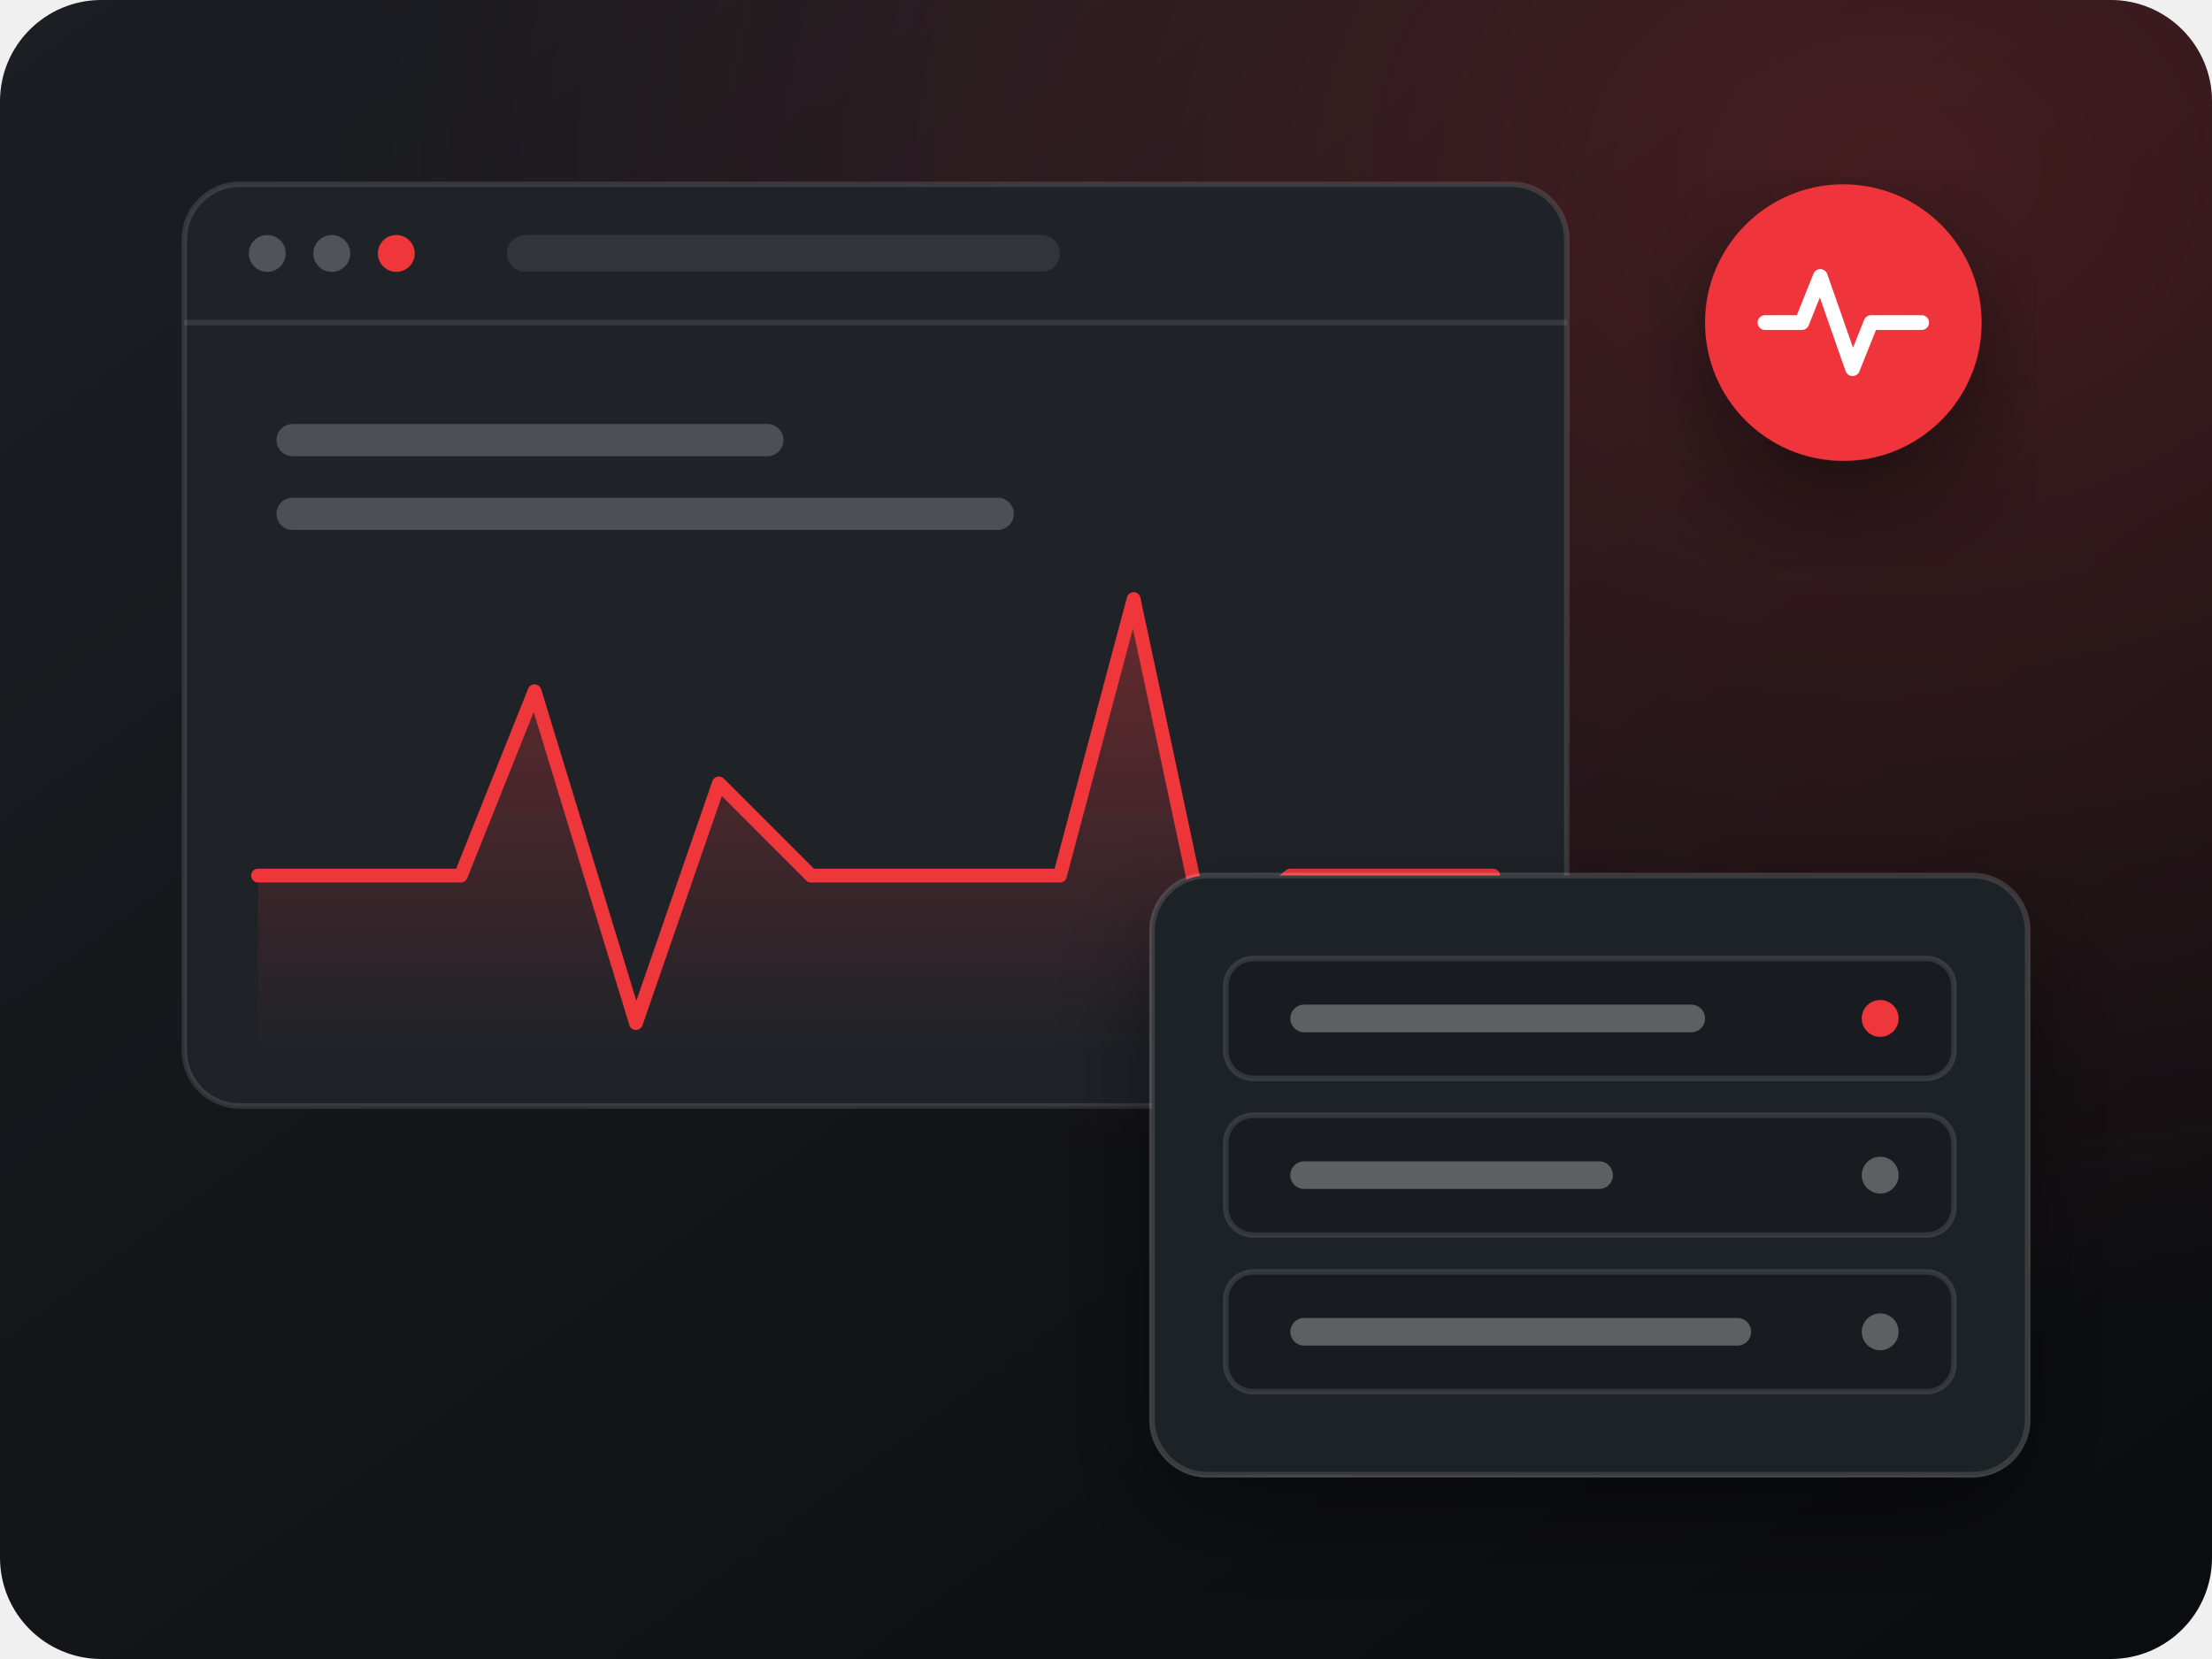
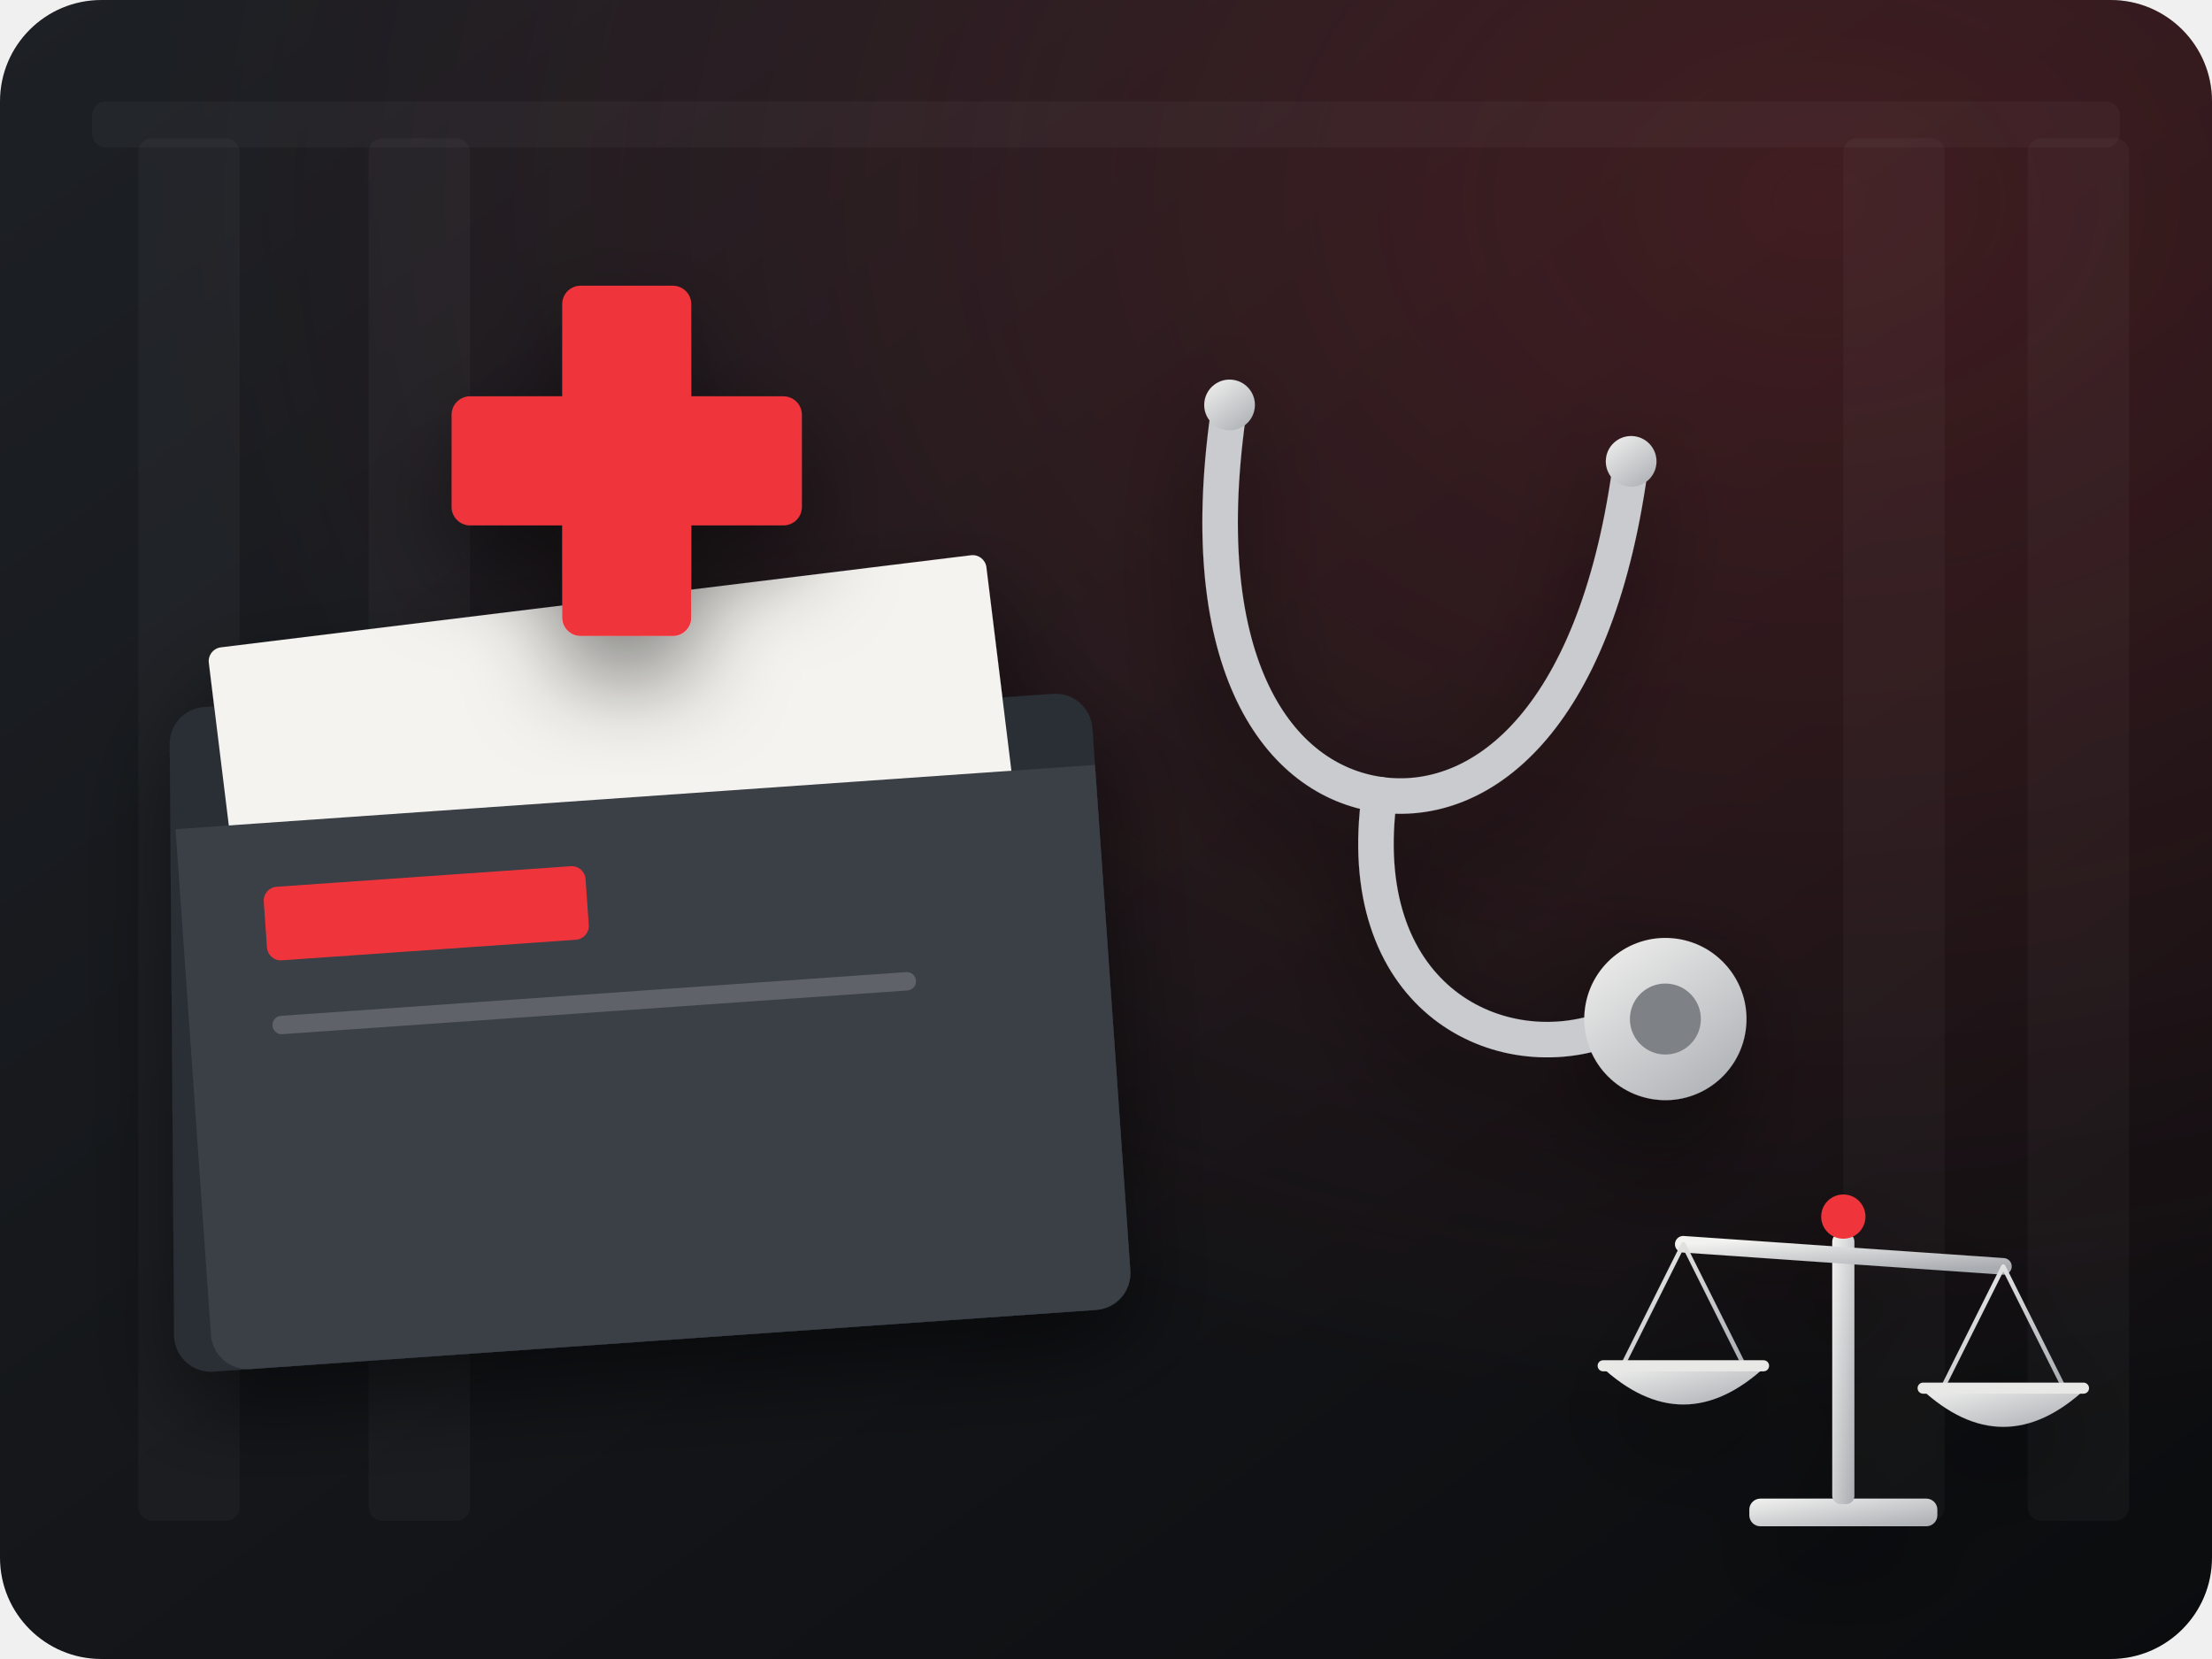
<svg xmlns="http://www.w3.org/2000/svg" viewBox="0 0 480 360" role="img" aria-labelledby="t">
  <defs>
    <linearGradient id="bg" x1="0" y1="0" x2="1" y2="1">
-       <stop offset="0" stop-color="#1B1E23" />
+       <stop offset="0" stop-color="#1D2025" />
      <stop offset="1" stop-color="#0B0C0E" />
    </linearGradient>
-     <linearGradient id="area" x1="0" y1="0" x2="0" y2="1">
-       <stop offset="0" stop-color="#EF363A" stop-opacity=".35" />
-       <stop offset="1" stop-color="#EF363A" stop-opacity="0" />
-     </linearGradient>
-     <radialGradient id="glow" cx=".85" cy=".1" r=".7">
-       <stop offset="0" stop-color="#EF363A" stop-opacity=".22" />
+     <radialGradient id="glow" cx=".82" cy=".12" r=".75">
+       <stop offset="0" stop-color="#EF363A" stop-opacity=".2" />
      <stop offset="1" stop-color="#EF363A" stop-opacity="0" />
    </radialGradient>
-     <filter id="sh" x="-20%" y="-20%" width="140%" height="160%">
-       <feDropShadow dx="0" dy="10" stdDeviation="12" flood-color="#000" flood-opacity=".45" />
+     <linearGradient id="wood" x1="0" y1="0" x2="0" y2="1">
+       <stop offset="0" stop-color="#4A4F57" />
+       <stop offset="1" stop-color="#23262B" />
+     </linearGradient>
+     <linearGradient id="metal" x1="0" y1="0" x2="1" y2="1">
+       <stop offset="0" stop-color="#F2F2F0" />
+       <stop offset="1" stop-color="#A9ACB1" />
+     </linearGradient>
+     <linearGradient id="redg" x1="0" y1="0" x2="0" y2="1">
+       <stop offset="0" stop-color="#F45155" />
+       <stop offset="1" stop-color="#B3141A" />
+     </linearGradient>
+     <filter id="sh" x="-30%" y="-30%" width="160%" height="170%">
+       <feDropShadow dx="0" dy="9" stdDeviation="10" flood-color="#000" flood-opacity=".5" />
    </filter>
  </defs>
  <rect width="480" height="360" rx="22" fill="url(#bg)" />
  <rect width="480" height="360" rx="22" fill="url(#glow)" />
-   <g stroke-width="1.2">
-     <rect x="40" y="40" width="300" height="200" rx="12" fill="#1F2328" stroke="rgba(255,255,255,0.12)" />
-     <path d="M40 70h300" stroke="rgba(255,255,255,0.1)" />
-     <circle cx="58" cy="55" r="4" fill="rgba(255,255,255,0.22)" />
-     <circle cx="72" cy="55" r="4" fill="rgba(255,255,255,0.22)" />
-     <circle cx="86" cy="55" r="4" fill="#EF363A" />
-     <rect x="110" y="51" width="120" height="8" rx="4.0" fill="rgba(255,255,255,0.08)" />
-     <path d="M56 190 L100 190 L116 150 L138 222 L156 170 L176 190 L230 190 L246 130 L262 205 L280 190 L324 190 L324 228 L56 228 Z" fill="url(#area)" />
-     <path d="M56 190 L100 190 L116 150 L138 222 L156 170 L176 190 L230 190 L246 130 L262 205 L280 190 L324 190" fill="none" stroke="#EF363A" stroke-width="3" stroke-linejoin="round" stroke-linecap="round" />
-     <rect x="60" y="92" width="110" height="7" rx="3.5" fill="rgba(255,255,255,0.2)" />
-     <rect x="60" y="108" width="160" height="7" rx="3.5" fill="rgba(255,255,255,0.2)" />
-     <rect x="250" y="190" width="190" height="130" rx="12" fill="#1F2328" stroke="rgba(255,255,255,0.12)" filter="url(#sh)" />
-     <rect x="266" y="208" width="158" height="26" rx="6" fill="#181B1F" stroke="rgba(255,255,255,0.12)" />
-     <rect x="280" y="218" width="90" height="6" rx="3.0" fill="rgba(255,255,255,0.3)" />
-     <circle cx="408" cy="221" r="4" fill="#EF363A" />
-     <rect x="266" y="242" width="158" height="26" rx="6" fill="#181B1F" stroke="rgba(255,255,255,0.12)" />
-     <rect x="280" y="252" width="70" height="6" rx="3.0" fill="rgba(255,255,255,0.3)" />
-     <circle cx="408" cy="255" r="4" fill="rgba(255,255,255,0.3)" />
-     <rect x="266" y="276" width="158" height="26" rx="6" fill="#181B1F" stroke="rgba(255,255,255,0.12)" />
-     <rect x="280" y="286" width="100" height="6" rx="3.0" fill="rgba(255,255,255,0.3)" />
-     <circle cx="408" cy="289" r="4" fill="rgba(255,255,255,0.3)" />
-     <circle cx="400" cy="70" r="30" fill="#EF363A" filter="url(#sh)" />
-     <g transform="translate(400 70)" fill="none" stroke="#fff" stroke-width="3.2" stroke-linecap="round" stroke-linejoin="round">
-       <path d="M-17 0h8l4 -10l7 20l4 -10h11" />
+   <rect x="30" y="30" width="22" height="300" rx="3" fill="rgba(255,255,255,.035)" />
+   <rect x="80" y="30" width="22" height="300" rx="3" fill="rgba(255,255,255,.035)" />
+   <rect x="400" y="30" width="22" height="300" rx="3" fill="rgba(255,255,255,.035)" />
+   <rect x="440" y="30" width="22" height="300" rx="3" fill="rgba(255,255,255,.035)" />
+   <rect x="20" y="22" width="440" height="10" rx="3" fill="rgba(255,255,255,.035)" />
+   <g transform="translate(36 150) rotate(-4) scale(1)" filter="url(#sh)">
+     <path d="M0 12 a8 8 0 0 1 8 -8 h44 l10 10 h130 a8 8 0 0 1 8 8 v118 a8 8 0 0 1 -8 8 h-192 a8 8 0 0 1 -8 -8z" fill="#2A2E34" />
+     <rect x="10" y="-8" width="170" height="120" rx="3" fill="#F4F3EF" transform="rotate(-3)" />
+     <path d="M0 30 h200 v110 a8 8 0 0 1 -8 8 h-184 a8 8 0 0 1 -8 -8z" fill="#3A3F46" />
+     <rect x="18" y="44" width="70" height="16" rx="3" fill="#EF363A" />
+     <rect x="18" y="72" width="140" height="4" rx="2" fill="rgba(255,255,255,.18)" />
+   </g>
+   <g transform="translate(136 100) rotate(0) scale(1)" filter="url(#sh)">
+     <rect x="-14" y="-38" width="28" height="76" rx="4" fill="#EF363A" />
+     <rect x="-38" y="-14" width="76" height="28" rx="4" fill="#EF363A" />
+   </g>
+   <g transform="translate(290 160) rotate(8) scale(1.1)" filter="url(#sh)">
+     <path d="M-30 -60 C-30 -10 -10 10 10 10 C30 10 50 -10 50 -60" fill="none" stroke="#C9CBCF" stroke-width="7" stroke-linecap="round" />
+     <path d="M10 10 C10 50 40 60 60 50" fill="none" stroke="#C9CBCF" stroke-width="7" stroke-linecap="round" />
+     <circle cx="72" cy="46" r="16" fill="url(#metal)" />
+     <circle cx="72" cy="46" r="7" fill="#7E8186" />
+     <circle cx="-30" cy="-62" r="5" fill="url(#metal)" />
+     <circle cx="50" cy="-62" r="5" fill="url(#metal)" />
+   </g>
+   <g transform="translate(400 330) rotate(0) scale(1)" filter="url(#sh)">
+     <g transform="scale(0.6)" stroke-linecap="round">
+       <rect x="-34" y="-8" width="68" height="10" rx="4" fill="url(#metal)" />
+       <rect x="-4" y="-104" width="8" height="98" rx="3" fill="url(#metal)" />
+       <circle cx="0" cy="-110" r="8" fill="#EF363A" />
+       <line x1="-57.9" y1="-100.0" x2="57.9" y2="-92.0" stroke="url(#metal)" stroke-width="6" />
+       <path d="M-57.859 -100.046 L-79.859 -56.046 M-57.859 -100.046 L-35.859 -56.046" stroke="url(#metal)" stroke-width="1.6" />
+       <path d="M-87.859 -56.046 Q-57.859 -28.046 -27.859 -56.046 Z" fill="url(#metal)" />
+       <rect x="-88.859" y="-58.046" width="62" height="4" rx="2" fill="#E8E8E6" />
+       <path d="M57.859 -91.954 L35.859 -47.954 M57.859 -91.954 L79.859 -47.954" stroke="url(#metal)" stroke-width="1.6" />
+       <path d="M27.859 -47.954 Q57.859 -19.954 87.859 -47.954 Z" fill="url(#metal)" />
+       <rect x="26.859" y="-49.954" width="62" height="4" rx="2" fill="#E8E8E6" />
    </g>
  </g>
</svg>
